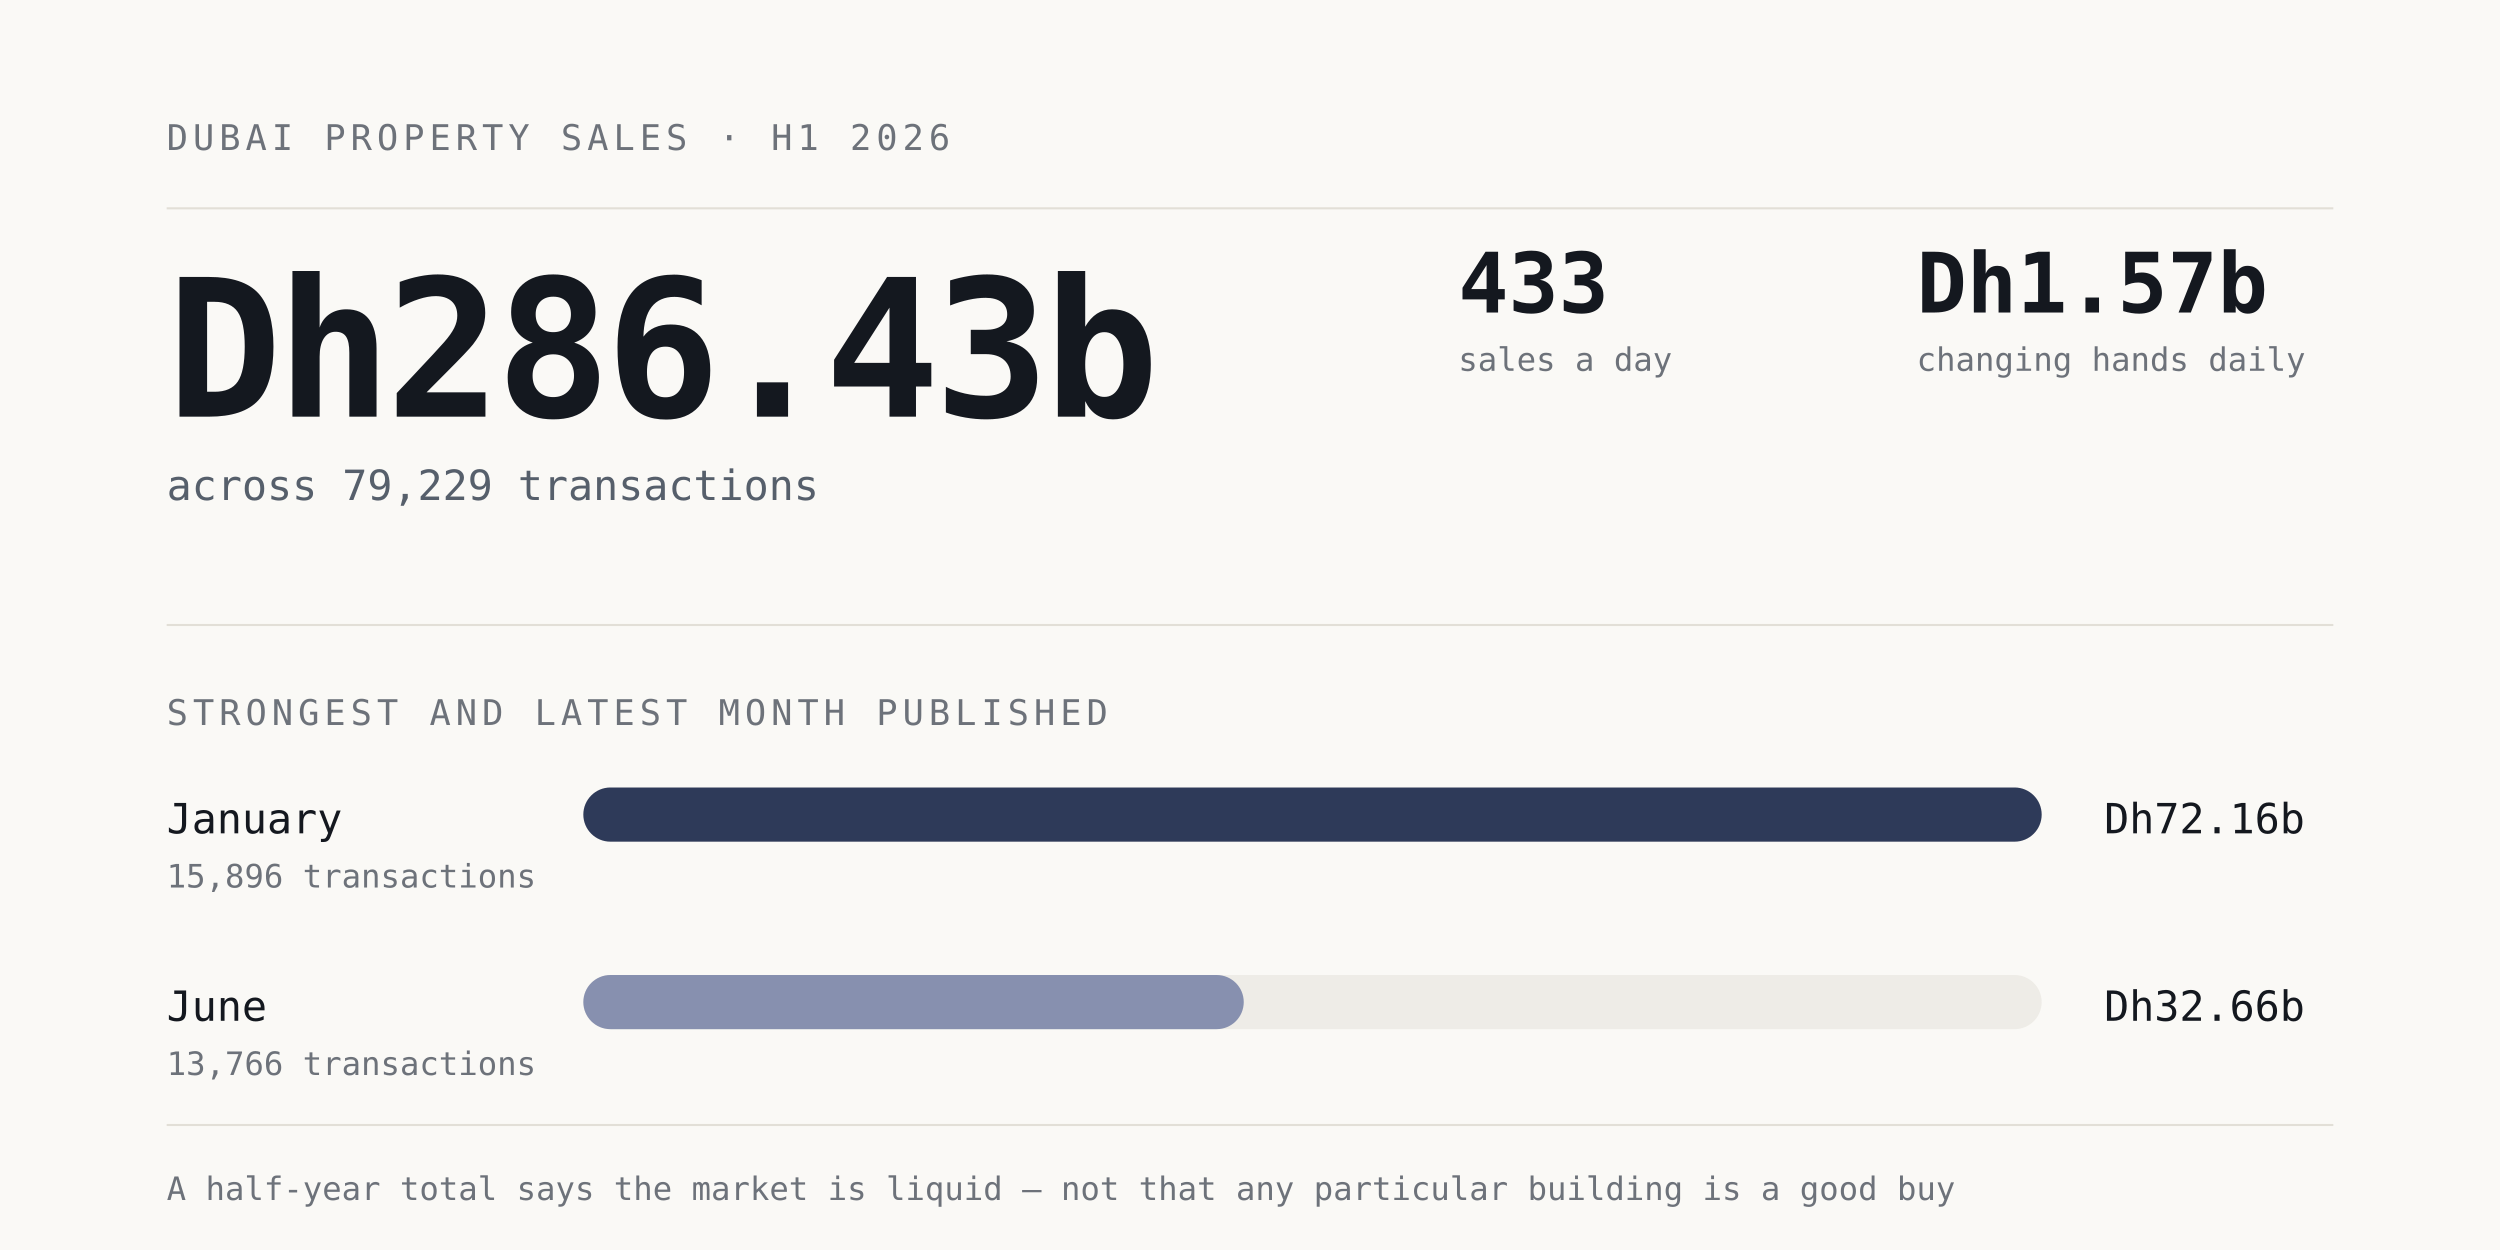
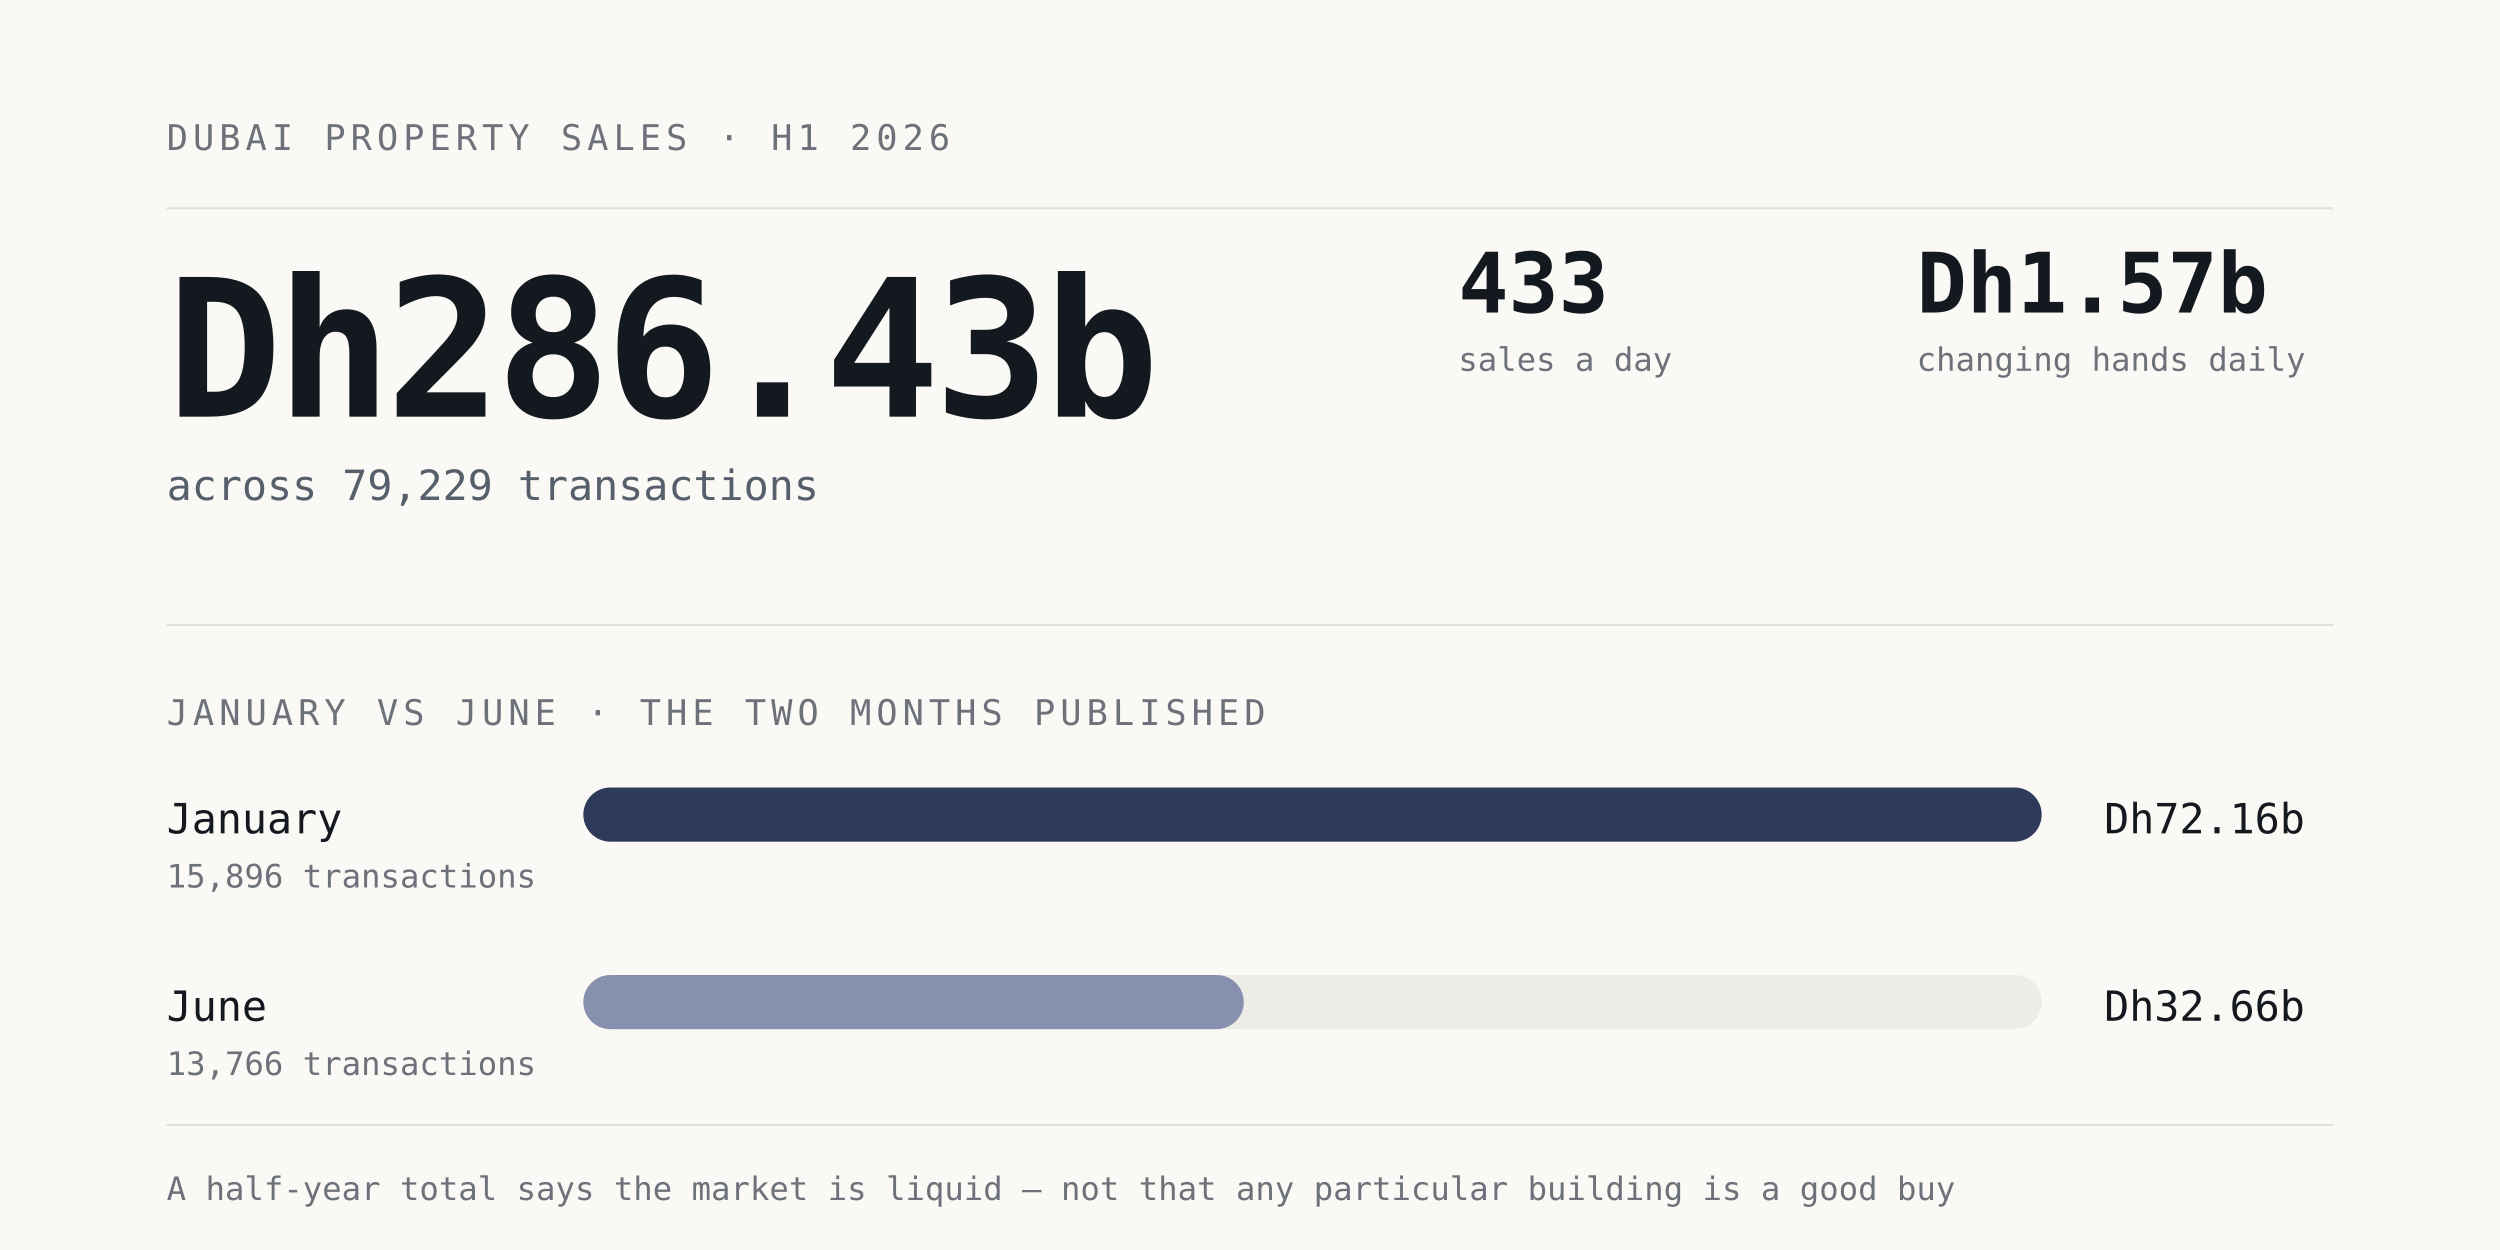
<svg xmlns="http://www.w3.org/2000/svg" viewBox="0 0 1200 600" width="1200" height="600" role="img" aria-label="Dubai property sales in the first half of 2026: Dh286.43 billion across 79,229 transactions, averaging 433 sales and about Dh1.57 billion a day. January was the strongest month published at Dh72.16 billion from 15,896 transactions; June closed at Dh32.66 billion from 13,766.">
  <style>
    /* Self-contained palette: a page can't style an SVG loaded via &lt;img&gt;.
       Mirrors the network tokens and the hub's indigo accent. */
    .bg { fill: #FAF9F6; }
    .ink { fill: #14181F; }
    .muted { fill: #565F6B; }
    .faint { fill: #6D727A; }
    .rule { stroke: #E2DFD7; }
    .track { fill: #E2DFD7; }
    .bar { fill: #2E3A59; }
    .bar-soft { fill: #8790AF; }
    @media (prefers-color-scheme: dark) {
      .bg { fill: #191C20; }
      .ink { fill: #DCDFE3; }
      .muted { fill: #9BA1AA; }
      .faint { fill: #7A7F86; }
      .rule { stroke: #2B2F35; }
      .track { fill: #2B2F35; }
      .bar { fill: #8C97C2; }
      .bar-soft { fill: #4A5372; }
    }
    text { font-family: ui-monospace, SFMono-Regular, "SF Mono", Menlo, Consolas, monospace; }
    .caps { font-size: 17px; letter-spacing: 0.14em; }
    .huge { font-size: 92px; font-weight: 600; letter-spacing: -0.03em; }
    .big { font-size: 40px; font-weight: 600; }
    .label { font-size: 20px; }
    .tiny { font-size: 15.5px; }

-     /* Media queries inside an SVG resolve against the size it is rendered
-        at, so the diagram can answer a narrow column itself. At phone width
-        every label here comes out around 4px — technically present and
-        unreadable. Type roughly triples and the long captions swap for short
-        ones; a horizontal scrollbar would be the alternative, and nobody
-        finds those. */
-     .wide { display: inline; }
-     .narrow { display: none; }
-     @media (max-width: 620px) {
-       .wide { display: none; }
-       .narrow { display: inline; }
-       .caps { font-size: 46px; letter-spacing: 0.1em; }
-       .huge { font-size: 150px; }
-       .big { font-size: 92px; }
-       .label { font-size: 58px; }
-       .tiny { font-size: 44px; }
-     }
  </style>
  <rect class="bg" width="1200" height="600" />
-   <g class="wide">
-     <text class="caps faint" x="80" y="72">DUBAI PROPERTY SALES · H1 2026</text>
-     <line class="rule" x1="80" y1="100" x2="1120" y2="100" stroke-width="1" />
-     <text class="huge ink" x="80" y="200">Dh286.43b</text>
-     <text class="label muted" x="80" y="240">across 79,229 transactions</text>
-     <g transform="translate(700 150)">
-       <text class="big ink" x="0" y="0">433</text>
-       <text class="tiny faint" x="0" y="28">sales a day</text>
-       <text class="big ink" x="220" y="0">Dh1.57b</text>
-       <text class="tiny faint" x="220" y="28">changing hands daily</text>
-     </g>
-     <line class="rule" x1="80" y1="300" x2="1120" y2="300" stroke-width="1" />
-     <text class="caps faint" x="80" y="348">STRONGEST AND LATEST MONTH PUBLISHED</text>
-     <g transform="translate(80 400)">
-       <text class="label ink" x="0" y="0">January</text>
-       <rect class="track" x="200" y="-22" width="700" height="26" rx="13" opacity="0.5" />
-       <rect class="bar" x="200" y="-22" width="700" height="26" rx="13" />
-       <text class="label ink" x="930" y="0">Dh72.16b</text>
-       <text class="tiny faint" x="0" y="26">15,896 transactions</text>
-     </g>
-     <g transform="translate(80 490)">
-       <text class="label ink" x="0" y="0">June</text>
-       <rect class="track" x="200" y="-22" width="700" height="26" rx="13" opacity="0.5" />
-       <rect class="bar-soft" x="200" y="-22" width="317" height="26" rx="13" />
-       <text class="label ink" x="930" y="0">Dh32.66b</text>
-       <text class="tiny faint" x="0" y="26">13,766 transactions</text>
-     </g>
-     <line class="rule" x1="80" y1="540" x2="1120" y2="540" stroke-width="1" />
-     <text class="tiny faint" x="80" y="576">A half-year total says the market is liquid — not that any particular building is a good buy</text>
+   <text class="caps faint" x="80" y="72">DUBAI PROPERTY SALES · H1 2026</text>
+   <line class="rule" x1="80" y1="100" x2="1120" y2="100" stroke-width="1" />
+   <text class="huge ink" x="80" y="200">Dh286.43b</text>
+   <text class="label muted" x="80" y="240">across 79,229 transactions</text>
+   <g transform="translate(700 150)">
+     <text class="big ink" x="0" y="0">433</text>
+     <text class="tiny faint" x="0" y="28">sales a day</text>
+     <text class="big ink" x="220" y="0">Dh1.57b</text>
+     <text class="tiny faint" x="220" y="28">changing hands daily</text>
  </g>
-   <g class="narrow">
-     <text class="caps faint" x="60" y="70">H1 2026</text>
-     <text class="huge ink" x="60" y="190">Dh286.43b</text>
-     <text class="label muted" x="60" y="250">79,229 transactions</text>
-     <text class="label muted" x="60" y="312">433 sales a day</text>
-     <line class="rule" x1="60" y1="352" x2="1140" y2="352" stroke-width="3" />
-     <g transform="translate(60 412)">
-       <text class="label ink" x="0" y="0">January</text>
-       <text class="label ink" x="1080" y="0" text-anchor="end">Dh72.16b</text>
-       <rect class="track" x="0" y="18" width="1080" height="30" rx="15" opacity="0.5" />
-       <rect class="bar" x="0" y="18" width="1080" height="30" rx="15" />
-     </g>
-     <g transform="translate(60 522)">
-       <text class="label ink" x="0" y="0">June</text>
-       <text class="label ink" x="1080" y="0" text-anchor="end">Dh32.66b</text>
-       <rect class="track" x="0" y="18" width="1080" height="30" rx="15" opacity="0.5" />
-       <rect class="bar-soft" x="0" y="18" width="489" height="30" rx="15" />
-     </g>
+   <line class="rule" x1="80" y1="300" x2="1120" y2="300" stroke-width="1" />
+   <text class="caps faint" x="80" y="348">JANUARY VS JUNE · THE TWO MONTHS PUBLISHED</text>
+   <g transform="translate(80 400)">
+     <text class="label ink" x="0" y="0">January</text>
+     <rect class="track" x="200" y="-22" width="700" height="26" rx="13" opacity="0.5" />
+     <rect class="bar" x="200" y="-22" width="700" height="26" rx="13" />
+     <text class="label ink" x="930" y="0">Dh72.16b</text>
+     <text class="tiny faint" x="0" y="26">15,896 transactions</text>
  </g>
+   <g transform="translate(80 490)">
+     <text class="label ink" x="0" y="0">June</text>
+     <rect class="track" x="200" y="-22" width="700" height="26" rx="13" opacity="0.5" />
+     <rect class="bar-soft" x="200" y="-22" width="317" height="26" rx="13" />
+     <text class="label ink" x="930" y="0">Dh32.66b</text>
+     <text class="tiny faint" x="0" y="26">13,766 transactions</text>
+   </g>
+   <line class="rule" x1="80" y1="540" x2="1120" y2="540" stroke-width="1" />
+   <text class="tiny faint" x="80" y="576">A half-year total says the market is liquid — not that any particular building is a good buy</text>
</svg>
